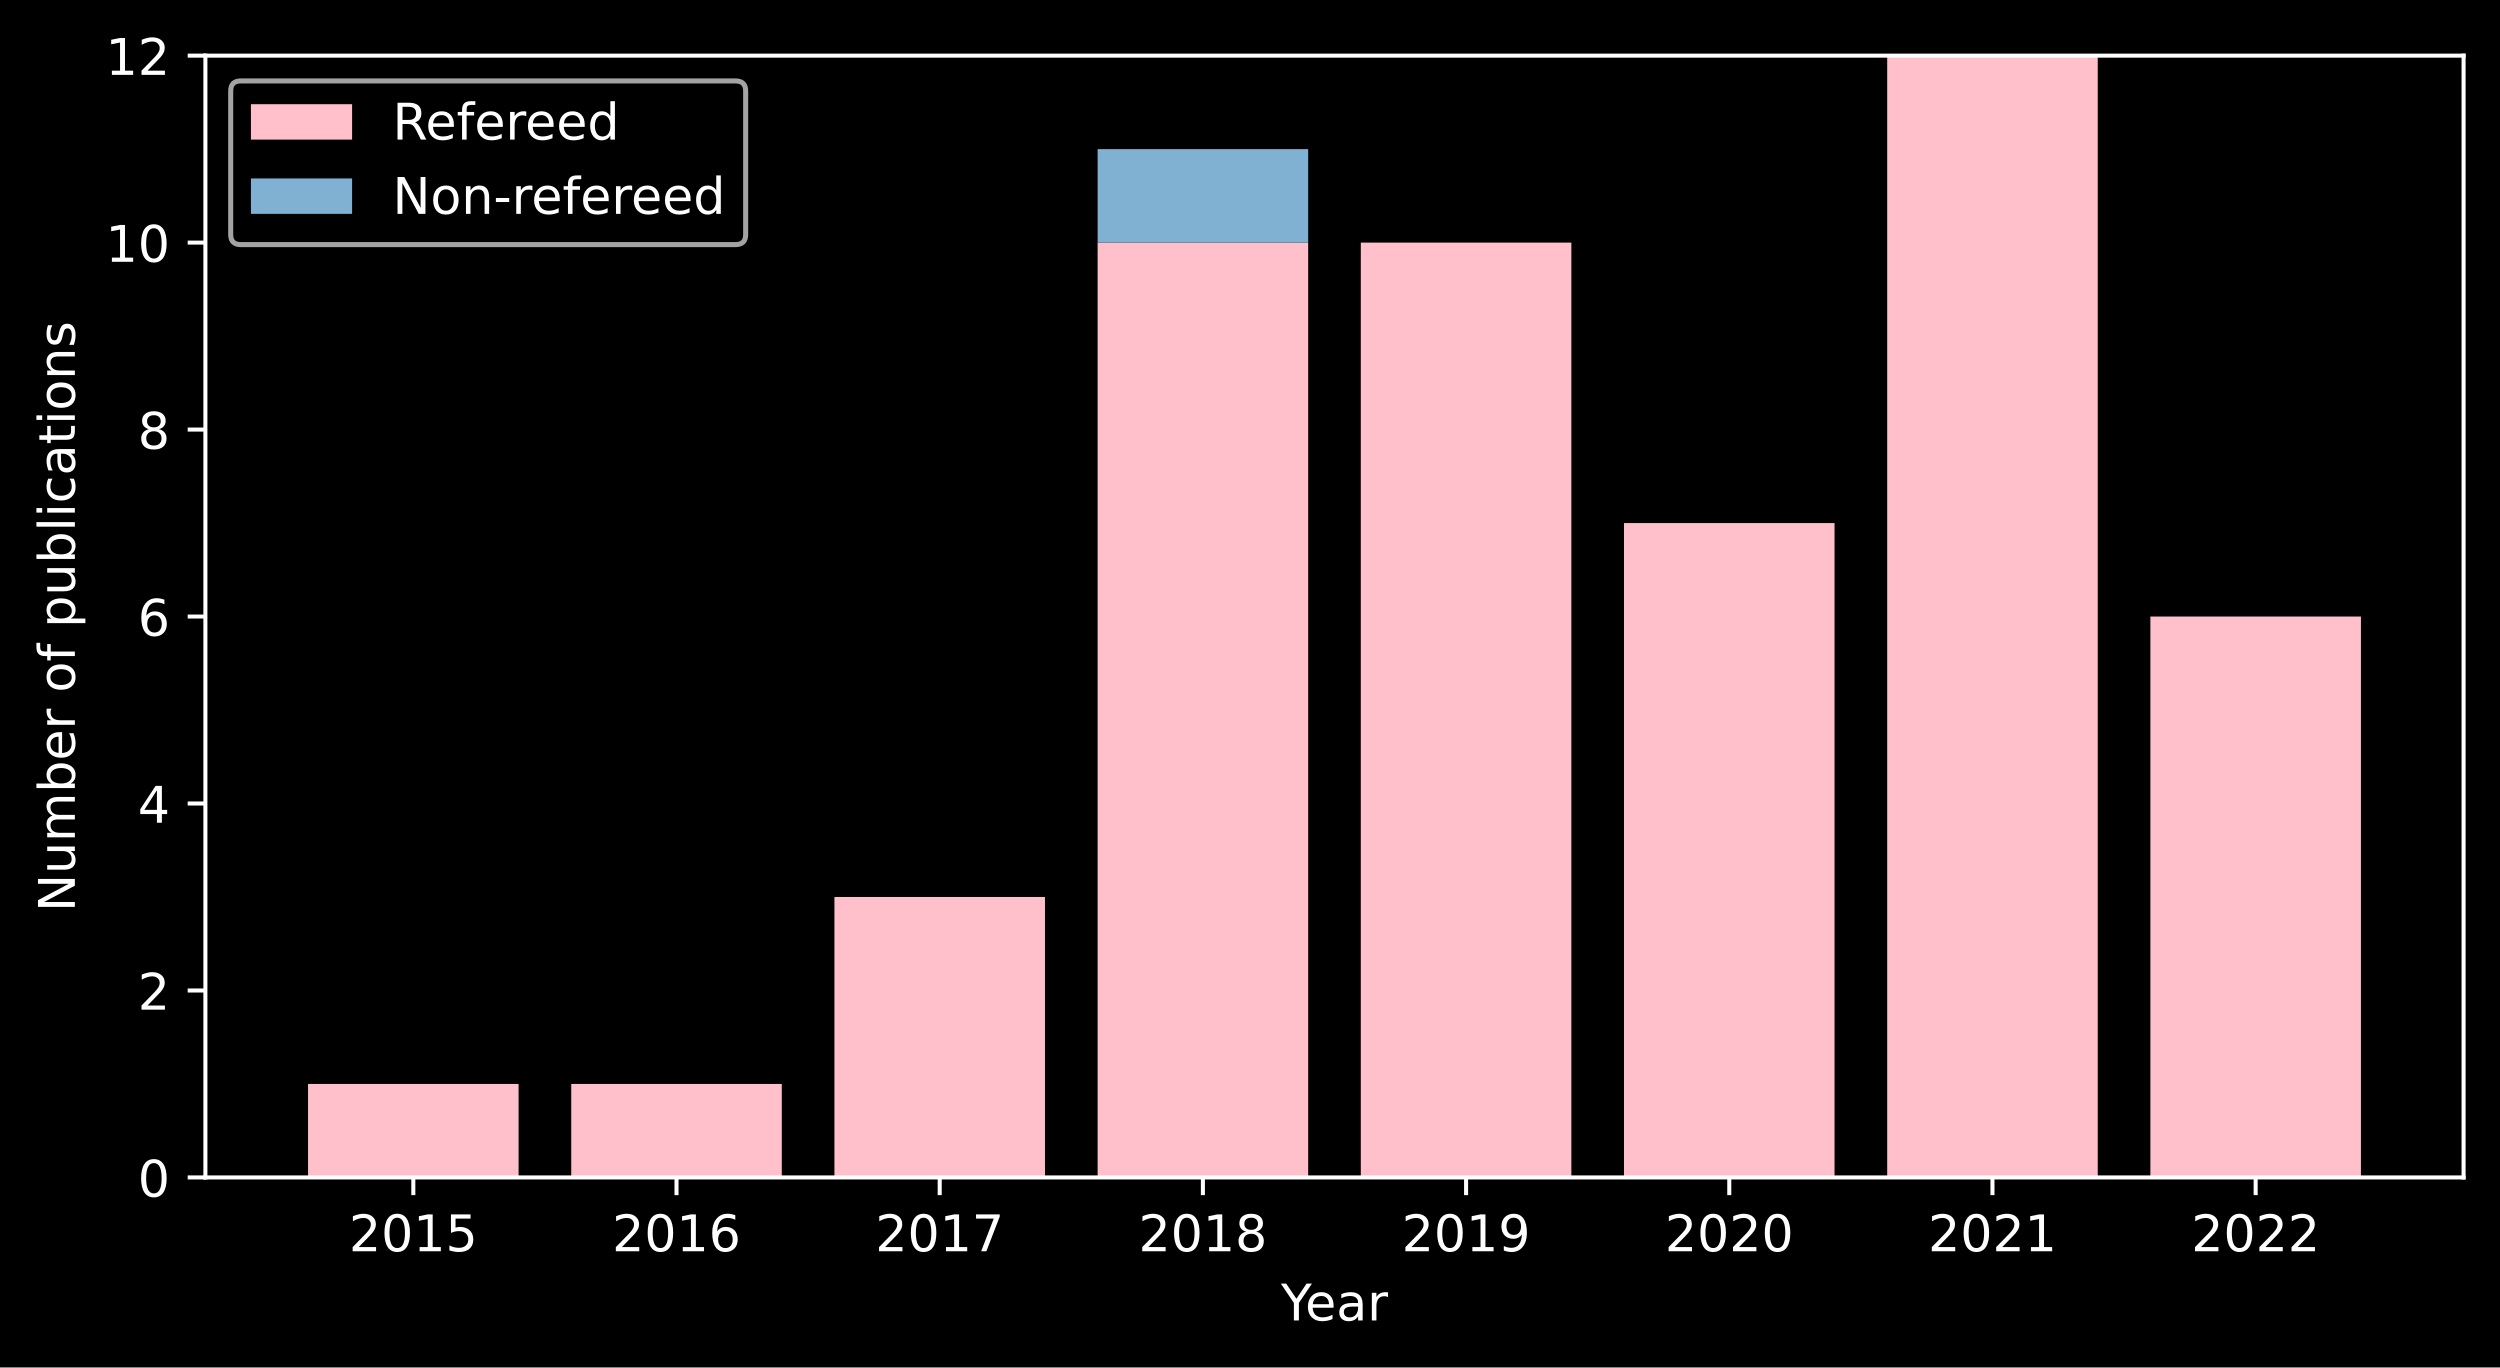
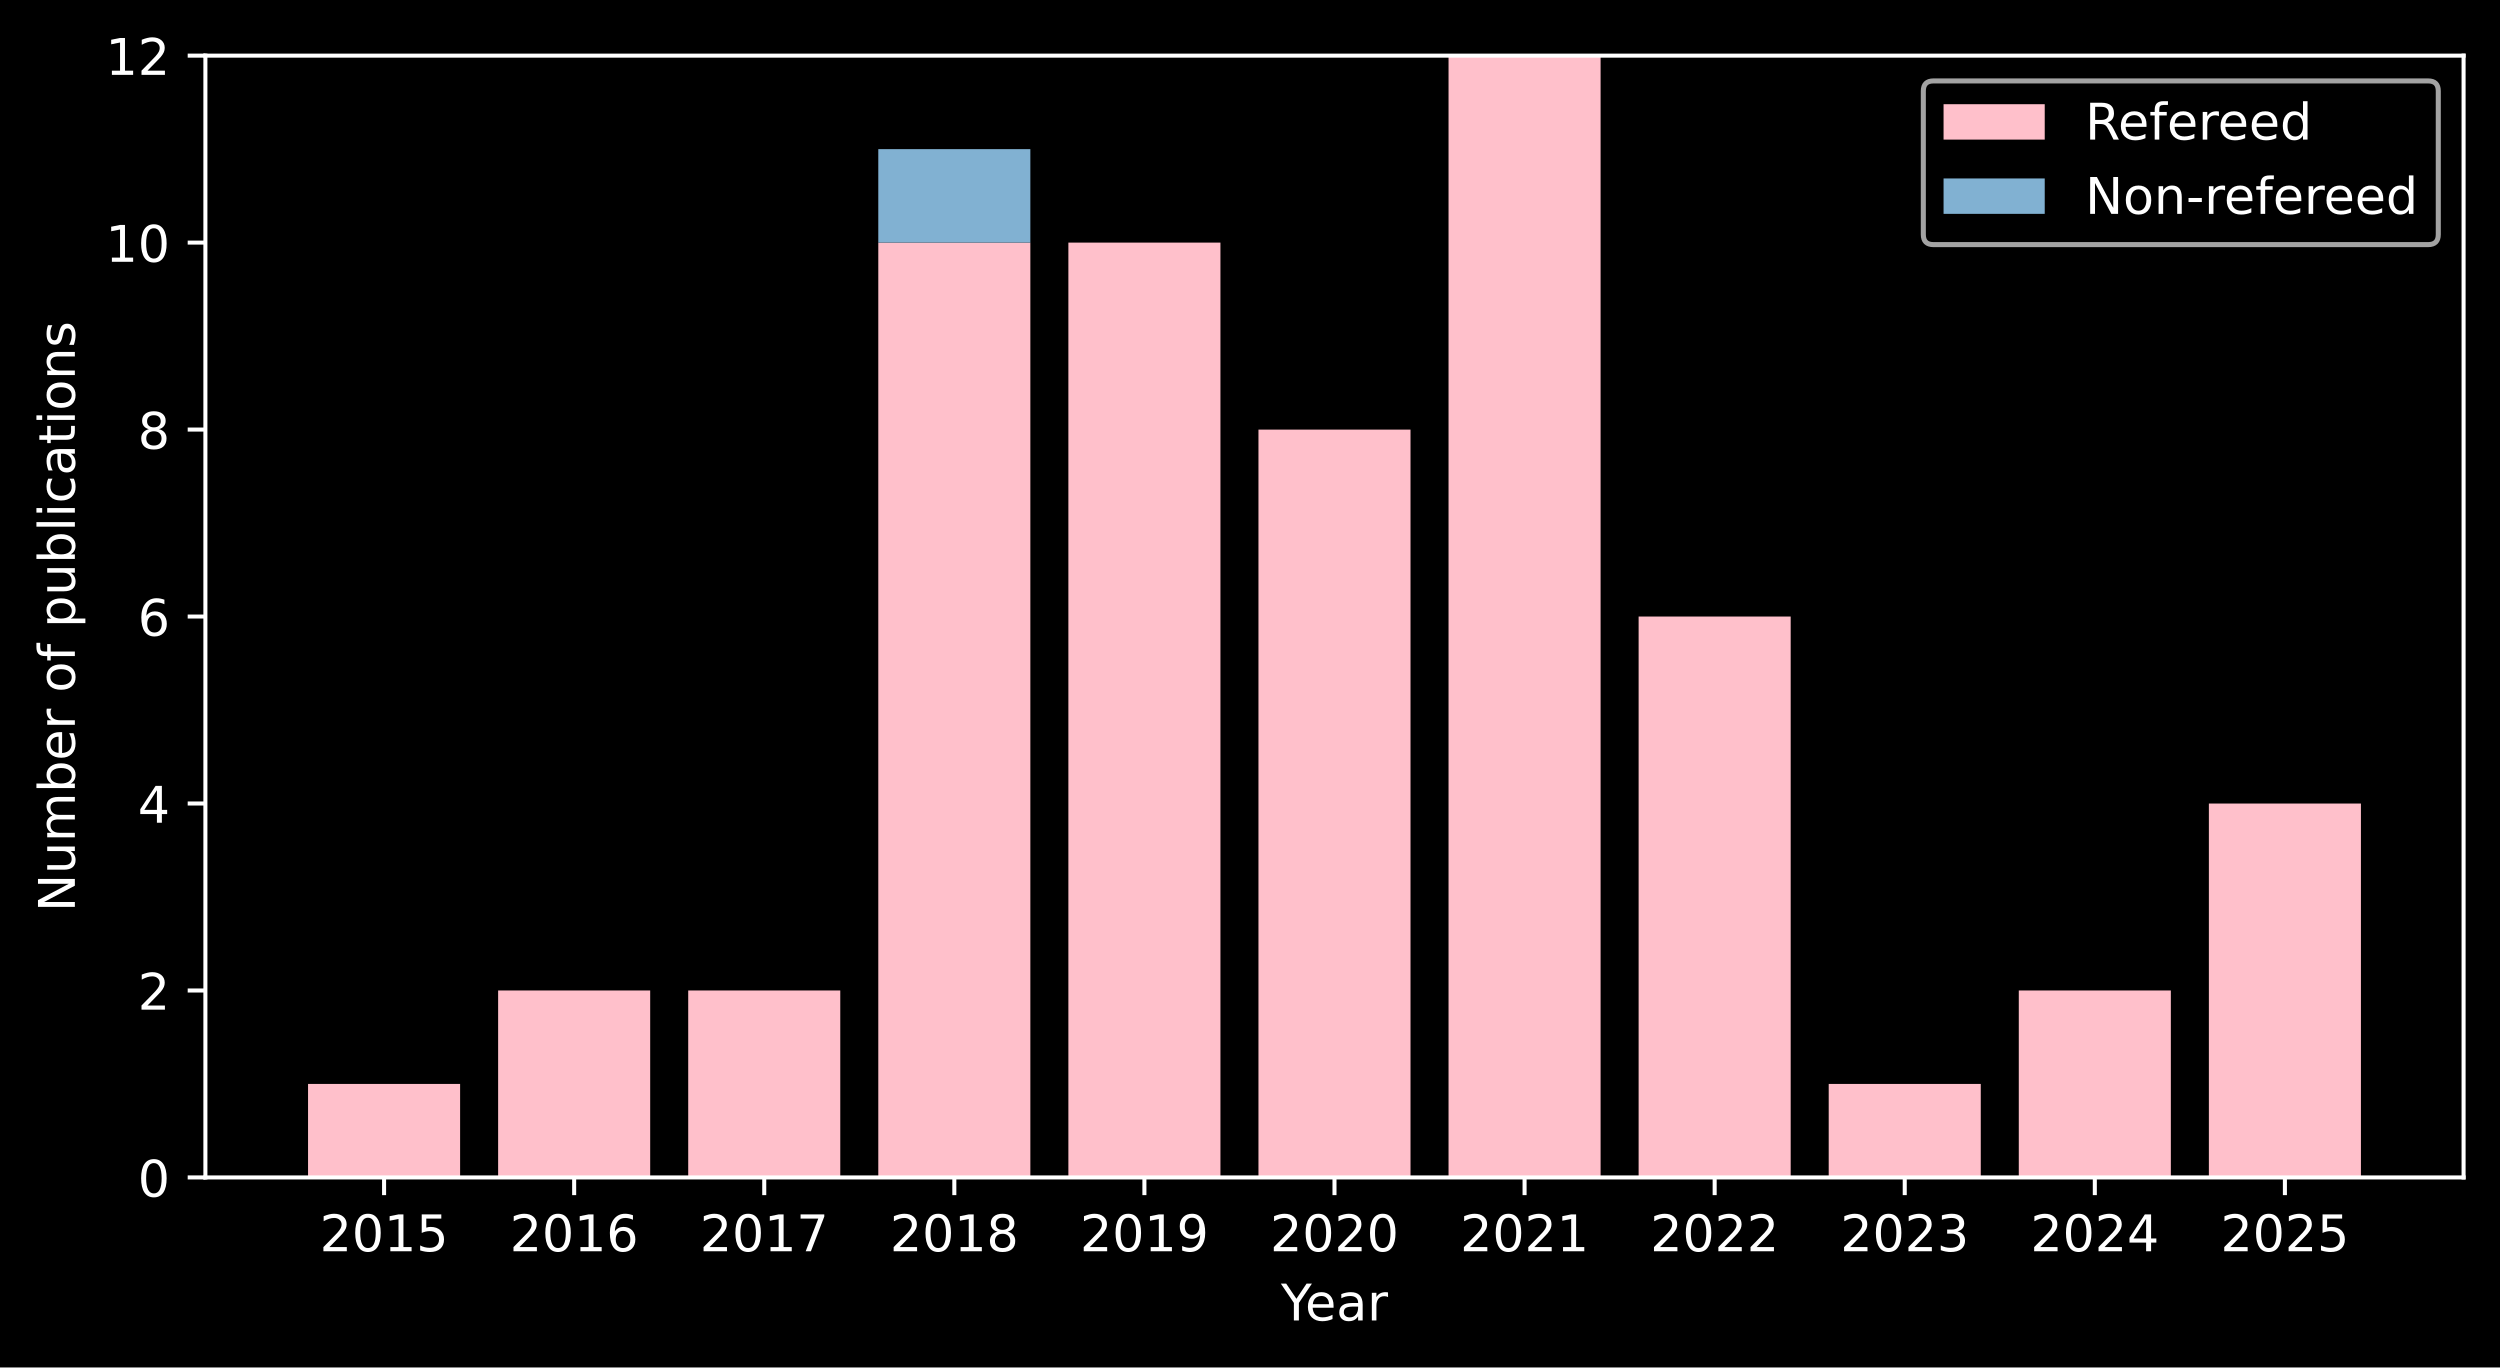
<svg xmlns="http://www.w3.org/2000/svg" xmlns:xlink="http://www.w3.org/1999/xlink" width="494.203pt" height="270.315pt" viewBox="0 0 494.203 270.315" version="1.1">
  <defs>
    <style type="text/css">*{stroke-linejoin: round; stroke-linecap: butt}</style>
  </defs>
  <g id="figure_1">
    <g id="patch_1">
      <path d="M 0 270.315  L 494.203 270.315  L 494.203 0  L 0 0  z " />
    </g>
    <g id="axes_1">
      <g id="patch_2">
        <path d="M 40.603 232.759  L 487.003 232.759  L 487.003 10.999  L 40.603 10.999  z " />
      </g>
      <g id="patch_3">
-         <path d="M 425.09 232.759  L 466.712 232.759  L 466.712 121.879  L 425.09 121.879  z " clip-path="url(#p3296921877)" style="fill: #ffc0cb" />
+         <path d="M 436.652 232.759  L 466.712 232.759  L 466.712 158.839  L 436.652 158.839  z " clip-path="url(#p5933e4ade6)" style="fill: #ffc0cb" />
      </g>
      <g id="patch_4">
-         <path d="M 373.062 232.759  L 414.684 232.759  L 414.684 10.999  L 373.062 10.999  z " clip-path="url(#p3296921877)" style="fill: #ffc0cb" />
+         <path d="M 399.076 232.759  L 429.136 232.759  L 429.136 195.799  L 399.076 195.799  z " clip-path="url(#p5933e4ade6)" style="fill: #ffc0cb" />
      </g>
      <g id="patch_5">
-         <path d="M 321.034 232.759  L 362.656 232.759  L 362.656 103.399  L 321.034 103.399  z " clip-path="url(#p3296921877)" style="fill: #ffc0cb" />
+         <path d="M 361.5 232.759  L 391.561 232.759  L 391.561 214.279  L 361.5 214.279  z " clip-path="url(#p5933e4ade6)" style="fill: #ffc0cb" />
      </g>
      <g id="patch_6">
-         <path d="M 269.006 232.759  L 310.628 232.759  L 310.628 47.959  L 269.006 47.959  z " clip-path="url(#p3296921877)" style="fill: #ffc0cb" />
+         <path d="M 323.924 232.759  L 353.985 232.759  L 353.985 121.879  L 323.924 121.879  z " clip-path="url(#p5933e4ade6)" style="fill: #ffc0cb" />
      </g>
      <g id="patch_7">
-         <path d="M 216.978 232.759  L 258.6 232.759  L 258.6 47.959  L 216.978 47.959  z " clip-path="url(#p3296921877)" style="fill: #ffc0cb" />
+         <path d="M 286.349 232.759  L 316.409 232.759  L 316.409 10.999  L 286.349 10.999  z " clip-path="url(#p5933e4ade6)" style="fill: #ffc0cb" />
      </g>
      <g id="patch_8">
-         <path d="M 164.95 232.759  L 206.572 232.759  L 206.572 177.319  L 164.95 177.319  z " clip-path="url(#p3296921877)" style="fill: #ffc0cb" />
+         <path d="M 248.773 232.759  L 278.833 232.759  L 278.833 84.919  L 248.773 84.919  z " clip-path="url(#p5933e4ade6)" style="fill: #ffc0cb" />
      </g>
      <g id="patch_9">
-         <path d="M 112.922 232.759  L 154.544 232.759  L 154.544 214.279  L 112.922 214.279  z " clip-path="url(#p3296921877)" style="fill: #ffc0cb" />
+         <path d="M 211.197 232.759  L 241.258 232.759  L 241.258 47.959  L 211.197 47.959  z " clip-path="url(#p5933e4ade6)" style="fill: #ffc0cb" />
      </g>
      <g id="patch_10">
-         <path d="M 60.894 232.759  L 102.516 232.759  L 102.516 214.279  L 60.894 214.279  z " clip-path="url(#p3296921877)" style="fill: #ffc0cb" />
+         <path d="M 173.621 232.759  L 203.682 232.759  L 203.682 47.959  L 173.621 47.959  z " clip-path="url(#p5933e4ade6)" style="fill: #ffc0cb" />
      </g>
      <g id="patch_11">
-         <path d="M 425.09 121.879  L 466.712 121.879  L 466.712 121.879  L 425.09 121.879  z " clip-path="url(#p3296921877)" style="fill: #81b1d2" />
+         <path d="M 136.046 232.759  L 166.106 232.759  L 166.106 195.799  L 136.046 195.799  z " clip-path="url(#p5933e4ade6)" style="fill: #ffc0cb" />
      </g>
      <g id="patch_12">
-         <path d="M 373.062 10.999  L 414.684 10.999  L 414.684 10.999  L 373.062 10.999  z " clip-path="url(#p3296921877)" style="fill: #81b1d2" />
+         <path d="M 98.47 232.759  L 128.53 232.759  L 128.53 195.799  L 98.47 195.799  z " clip-path="url(#p5933e4ade6)" style="fill: #ffc0cb" />
      </g>
      <g id="patch_13">
-         <path d="M 321.034 103.399  L 362.656 103.399  L 362.656 103.399  L 321.034 103.399  z " clip-path="url(#p3296921877)" style="fill: #81b1d2" />
+         <path d="M 60.894 232.759  L 90.955 232.759  L 90.955 214.279  L 60.894 214.279  z " clip-path="url(#p5933e4ade6)" style="fill: #ffc0cb" />
      </g>
      <g id="patch_14">
-         <path d="M 269.006 47.959  L 310.628 47.959  L 310.628 47.959  L 269.006 47.959  z " clip-path="url(#p3296921877)" style="fill: #81b1d2" />
+         <path d="M 436.652 158.839  L 466.712 158.839  L 466.712 158.839  L 436.652 158.839  z " clip-path="url(#p5933e4ade6)" style="fill: #81b1d2" />
      </g>
      <g id="patch_15">
-         <path d="M 216.978 47.959  L 258.6 47.959  L 258.6 29.479  L 216.978 29.479  z " clip-path="url(#p3296921877)" style="fill: #81b1d2" />
+         <path d="M 399.076 195.799  L 429.136 195.799  L 429.136 195.799  L 399.076 195.799  z " clip-path="url(#p5933e4ade6)" style="fill: #81b1d2" />
      </g>
      <g id="patch_16">
-         <path d="M 164.95 177.319  L 206.572 177.319  L 206.572 177.319  L 164.95 177.319  z " clip-path="url(#p3296921877)" style="fill: #81b1d2" />
+         <path d="M 361.5 214.279  L 391.561 214.279  L 391.561 214.279  L 361.5 214.279  z " clip-path="url(#p5933e4ade6)" style="fill: #81b1d2" />
      </g>
      <g id="patch_17">
-         <path d="M 112.922 214.279  L 154.544 214.279  L 154.544 214.279  L 112.922 214.279  z " clip-path="url(#p3296921877)" style="fill: #81b1d2" />
+         <path d="M 323.924 121.879  L 353.985 121.879  L 353.985 121.879  L 323.924 121.879  z " clip-path="url(#p5933e4ade6)" style="fill: #81b1d2" />
      </g>
      <g id="patch_18">
-         <path d="M 60.894 214.279  L 102.516 214.279  L 102.516 214.279  L 60.894 214.279  z " clip-path="url(#p3296921877)" style="fill: #81b1d2" />
+         <path d="M 286.349 10.999  L 316.409 10.999  L 316.409 10.999  L 286.349 10.999  z " clip-path="url(#p5933e4ade6)" style="fill: #81b1d2" />
+       </g>
+       <g id="patch_19">
+         <path d="M 248.773 84.919  L 278.833 84.919  L 278.833 84.919  L 248.773 84.919  z " clip-path="url(#p5933e4ade6)" style="fill: #81b1d2" />
+       </g>
+       <g id="patch_20">
+         <path d="M 211.197 47.959  L 241.258 47.959  L 241.258 47.959  L 211.197 47.959  z " clip-path="url(#p5933e4ade6)" style="fill: #81b1d2" />
+       </g>
+       <g id="patch_21">
+         <path d="M 173.621 47.959  L 203.682 47.959  L 203.682 29.479  L 173.621 29.479  z " clip-path="url(#p5933e4ade6)" style="fill: #81b1d2" />
+       </g>
+       <g id="patch_22">
+         <path d="M 136.046 195.799  L 166.106 195.799  L 166.106 195.799  L 136.046 195.799  z " clip-path="url(#p5933e4ade6)" style="fill: #81b1d2" />
+       </g>
+       <g id="patch_23">
+         <path d="M 98.47 195.799  L 128.53 195.799  L 128.53 195.799  L 98.47 195.799  z " clip-path="url(#p5933e4ade6)" style="fill: #81b1d2" />
+       </g>
+       <g id="patch_24">
+         <path d="M 60.894 214.279  L 90.955 214.279  L 90.955 214.279  L 60.894 214.279  z " clip-path="url(#p5933e4ade6)" style="fill: #81b1d2" />
      </g>
      <g id="matplotlib.axis_1">
        <g id="xtick_1">
          <g id="line2d_1">
            <defs>
-               <path id="m677a07aeb8" d="M 0 0  L 0 3.5  " style="stroke: #ffffff; stroke-width: 0.8" />
-             </defs>
-             <g>
-               <use xlink:href="#m677a07aeb8" x="445.901" y="232.759" style="fill: #ffffff; stroke: #ffffff; stroke-width: 0.8" />
+               <path id="mb4816cd780" d="M 0 0  L 0 3.5  " style="stroke: #ffffff; stroke-width: 0.8" />
+             </defs>
+             <g>
+               <use xlink:href="#mb4816cd780" x="451.682" y="232.759" style="fill: #ffffff; stroke: #ffffff; stroke-width: 0.8" />
            </g>
          </g>
          <g id="text_1">
-             <g style="fill: #ffffff" transform="translate(433.176 247.3577) scale(0.1 -0.1)">
+             <g style="fill: #ffffff" transform="translate(438.9569 247.3577) scale(0.1 -0.1)">
              <defs>
                <path id="DejaVuSans-32" d="M 1228 531  L 3431 531  L 3431 0  L 469 0  L 469 531  Q 828 903 1448 1529  Q 2069 2156 2228 2338  Q 2531 2678 2651 2914  Q 2772 3150 2772 3378  Q 2772 3750 2511 3984  Q 2250 4219 1831 4219  Q 1534 4219 1204 4116  Q 875 4013 500 3803  L 500 4441  Q 881 4594 1212 4672  Q 1544 4750 1819 4750  Q 2544 4750 2975 4387  Q 3406 4025 3406 3419  Q 3406 3131 3298 2873  Q 3191 2616 2906 2266  Q 2828 2175 2409 1742  Q 1991 1309 1228 531  z " transform="scale(0.015625)" />
                <path id="DejaVuSans-30" d="M 2034 4250  Q 1547 4250 1301 3770  Q 1056 3291 1056 2328  Q 1056 1369 1301 889  Q 1547 409 2034 409  Q 2525 409 2770 889  Q 3016 1369 3016 2328  Q 3016 3291 2770 3770  Q 2525 4250 2034 4250  z M 2034 4750  Q 2819 4750 3233 4129  Q 3647 3509 3647 2328  Q 3647 1150 3233 529  Q 2819 -91 2034 -91  Q 1250 -91 836 529  Q 422 1150 422 2328  Q 422 3509 836 4129  Q 1250 4750 2034 4750  z " transform="scale(0.015625)" />
-               </defs>
-               <use xlink:href="#DejaVuSans-32" />
-               <use xlink:href="#DejaVuSans-30" x="63.623" />
-               <use xlink:href="#DejaVuSans-32" x="127.246" />
-               <use xlink:href="#DejaVuSans-32" x="190.869" />
+                 <path id="DejaVuSans-35" d="M 691 4666  L 3169 4666  L 3169 4134  L 1269 4134  L 1269 2991  Q 1406 3038 1543 3061  Q 1681 3084 1819 3084  Q 2600 3084 3056 2656  Q 3513 2228 3513 1497  Q 3513 744 3044 326  Q 2575 -91 1722 -91  Q 1428 -91 1123 -41  Q 819 9 494 109  L 494 744  Q 775 591 1075 516  Q 1375 441 1709 441  Q 2250 441 2565 725  Q 2881 1009 2881 1497  Q 2881 1984 2565 2268  Q 2250 2553 1709 2553  Q 1456 2553 1204 2497  Q 953 2441 691 2322  L 691 4666  z " transform="scale(0.015625)" />
+               </defs>
+               <use xlink:href="#DejaVuSans-32" />
+               <use xlink:href="#DejaVuSans-30" x="63.623" />
+               <use xlink:href="#DejaVuSans-32" x="127.246" />
+               <use xlink:href="#DejaVuSans-35" x="190.869" />
            </g>
          </g>
        </g>
        <g id="xtick_2">
          <g id="line2d_2">
            <g>
-               <use xlink:href="#m677a07aeb8" x="393.873" y="232.759" style="fill: #ffffff; stroke: #ffffff; stroke-width: 0.8" />
+               <use xlink:href="#mb4816cd780" x="414.106" y="232.759" style="fill: #ffffff; stroke: #ffffff; stroke-width: 0.8" />
            </g>
          </g>
          <g id="text_2">
-             <g style="fill: #ffffff" transform="translate(381.1481 247.3577) scale(0.1 -0.1)">
-               <defs>
-                 <path id="DejaVuSans-31" d="M 794 531  L 1825 531  L 1825 4091  L 703 3866  L 703 4441  L 1819 4666  L 2450 4666  L 2450 531  L 3481 531  L 3481 0  L 794 0  L 794 531  z " transform="scale(0.015625)" />
-               </defs>
-               <use xlink:href="#DejaVuSans-32" />
-               <use xlink:href="#DejaVuSans-30" x="63.623" />
-               <use xlink:href="#DejaVuSans-32" x="127.246" />
-               <use xlink:href="#DejaVuSans-31" x="190.869" />
+             <g style="fill: #ffffff" transform="translate(401.3812 247.3577) scale(0.1 -0.1)">
+               <defs>
+                 <path id="DejaVuSans-34" d="M 2419 4116  L 825 1625  L 2419 1625  L 2419 4116  z M 2253 4666  L 3047 4666  L 3047 1625  L 3713 1625  L 3713 1100  L 3047 1100  L 3047 0  L 2419 0  L 2419 1100  L 313 1100  L 313 1709  L 2253 4666  z " transform="scale(0.015625)" />
+               </defs>
+               <use xlink:href="#DejaVuSans-32" />
+               <use xlink:href="#DejaVuSans-30" x="63.623" />
+               <use xlink:href="#DejaVuSans-32" x="127.246" />
+               <use xlink:href="#DejaVuSans-34" x="190.869" />
            </g>
          </g>
        </g>
        <g id="xtick_3">
          <g id="line2d_3">
            <g>
-               <use xlink:href="#m677a07aeb8" x="341.845" y="232.759" style="fill: #ffffff; stroke: #ffffff; stroke-width: 0.8" />
+               <use xlink:href="#mb4816cd780" x="376.53" y="232.759" style="fill: #ffffff; stroke: #ffffff; stroke-width: 0.8" />
            </g>
          </g>
          <g id="text_3">
-             <g style="fill: #ffffff" transform="translate(329.1201 247.3577) scale(0.1 -0.1)">
-               <use xlink:href="#DejaVuSans-32" />
-               <use xlink:href="#DejaVuSans-30" x="63.623" />
-               <use xlink:href="#DejaVuSans-32" x="127.246" />
-               <use xlink:href="#DejaVuSans-30" x="190.869" />
+             <g style="fill: #ffffff" transform="translate(363.8054 247.3577) scale(0.1 -0.1)">
+               <defs>
+                 <path id="DejaVuSans-33" d="M 2597 2516  Q 3050 2419 3304 2112  Q 3559 1806 3559 1356  Q 3559 666 3084 287  Q 2609 -91 1734 -91  Q 1441 -91 1130 -33  Q 819 25 488 141  L 488 750  Q 750 597 1062 519  Q 1375 441 1716 441  Q 2309 441 2620 675  Q 2931 909 2931 1356  Q 2931 1769 2642 2001  Q 2353 2234 1838 2234  L 1294 2234  L 1294 2753  L 1863 2753  Q 2328 2753 2575 2939  Q 2822 3125 2822 3475  Q 2822 3834 2567 4026  Q 2313 4219 1838 4219  Q 1578 4219 1281 4162  Q 984 4106 628 3988  L 628 4550  Q 988 4650 1302 4700  Q 1616 4750 1894 4750  Q 2613 4750 3031 4423  Q 3450 4097 3450 3541  Q 3450 3153 3228 2886  Q 3006 2619 2597 2516  z " transform="scale(0.015625)" />
+               </defs>
+               <use xlink:href="#DejaVuSans-32" />
+               <use xlink:href="#DejaVuSans-30" x="63.623" />
+               <use xlink:href="#DejaVuSans-32" x="127.246" />
+               <use xlink:href="#DejaVuSans-33" x="190.869" />
            </g>
          </g>
        </g>
        <g id="xtick_4">
          <g id="line2d_4">
            <g>
-               <use xlink:href="#m677a07aeb8" x="289.817" y="232.759" style="fill: #ffffff; stroke: #ffffff; stroke-width: 0.8" />
+               <use xlink:href="#mb4816cd780" x="338.955" y="232.759" style="fill: #ffffff; stroke: #ffffff; stroke-width: 0.8" />
            </g>
          </g>
          <g id="text_4">
-             <g style="fill: #ffffff" transform="translate(277.0921 247.3577) scale(0.1 -0.1)">
+             <g style="fill: #ffffff" transform="translate(326.2296 247.3577) scale(0.1 -0.1)">
+               <use xlink:href="#DejaVuSans-32" />
+               <use xlink:href="#DejaVuSans-30" x="63.623" />
+               <use xlink:href="#DejaVuSans-32" x="127.246" />
+               <use xlink:href="#DejaVuSans-32" x="190.869" />
+             </g>
+           </g>
+         </g>
+         <g id="xtick_5">
+           <g id="line2d_5">
+             <g>
+               <use xlink:href="#mb4816cd780" x="301.379" y="232.759" style="fill: #ffffff; stroke: #ffffff; stroke-width: 0.8" />
+             </g>
+           </g>
+           <g id="text_5">
+             <g style="fill: #ffffff" transform="translate(288.6539 247.3577) scale(0.1 -0.1)">
+               <defs>
+                 <path id="DejaVuSans-31" d="M 794 531  L 1825 531  L 1825 4091  L 703 3866  L 703 4441  L 1819 4666  L 2450 4666  L 2450 531  L 3481 531  L 3481 0  L 794 0  L 794 531  z " transform="scale(0.015625)" />
+               </defs>
+               <use xlink:href="#DejaVuSans-32" />
+               <use xlink:href="#DejaVuSans-30" x="63.623" />
+               <use xlink:href="#DejaVuSans-32" x="127.246" />
+               <use xlink:href="#DejaVuSans-31" x="190.869" />
+             </g>
+           </g>
+         </g>
+         <g id="xtick_6">
+           <g id="line2d_6">
+             <g>
+               <use xlink:href="#mb4816cd780" x="263.803" y="232.759" style="fill: #ffffff; stroke: #ffffff; stroke-width: 0.8" />
+             </g>
+           </g>
+           <g id="text_6">
+             <g style="fill: #ffffff" transform="translate(251.0781 247.3577) scale(0.1 -0.1)">
+               <use xlink:href="#DejaVuSans-32" />
+               <use xlink:href="#DejaVuSans-30" x="63.623" />
+               <use xlink:href="#DejaVuSans-32" x="127.246" />
+               <use xlink:href="#DejaVuSans-30" x="190.869" />
+             </g>
+           </g>
+         </g>
+         <g id="xtick_7">
+           <g id="line2d_7">
+             <g>
+               <use xlink:href="#mb4816cd780" x="226.227" y="232.759" style="fill: #ffffff; stroke: #ffffff; stroke-width: 0.8" />
+             </g>
+           </g>
+           <g id="text_7">
+             <g style="fill: #ffffff" transform="translate(213.5024 247.3577) scale(0.1 -0.1)">
              <defs>
                <path id="DejaVuSans-39" d="M 703 97  L 703 672  Q 941 559 1184 500  Q 1428 441 1663 441  Q 2288 441 2617 861  Q 2947 1281 2994 2138  Q 2813 1869 2534 1725  Q 2256 1581 1919 1581  Q 1219 1581 811 2004  Q 403 2428 403 3163  Q 403 3881 828 4315  Q 1253 4750 1959 4750  Q 2769 4750 3195 4129  Q 3622 3509 3622 2328  Q 3622 1225 3098 567  Q 2575 -91 1691 -91  Q 1453 -91 1209 -44  Q 966 3 703 97  z M 1959 2075  Q 2384 2075 2632 2365  Q 2881 2656 2881 3163  Q 2881 3666 2632 3958  Q 2384 4250 1959 4250  Q 1534 4250 1286 3958  Q 1038 3666 1038 3163  Q 1038 2656 1286 2365  Q 1534 2075 1959 2075  z " transform="scale(0.015625)" />
              </defs>
              <use xlink:href="#DejaVuSans-32" />
              <use xlink:href="#DejaVuSans-30" x="63.623" />
              <use xlink:href="#DejaVuSans-31" x="127.246" />
              <use xlink:href="#DejaVuSans-39" x="190.869" />
            </g>
          </g>
        </g>
-         <g id="xtick_5">
-           <g id="line2d_5">
-             <g>
-               <use xlink:href="#m677a07aeb8" x="237.789" y="232.759" style="fill: #ffffff; stroke: #ffffff; stroke-width: 0.8" />
-             </g>
-           </g>
-           <g id="text_5">
-             <g style="fill: #ffffff" transform="translate(225.0641 247.3577) scale(0.1 -0.1)">
+         <g id="xtick_8">
+           <g id="line2d_8">
+             <g>
+               <use xlink:href="#mb4816cd780" x="188.652" y="232.759" style="fill: #ffffff; stroke: #ffffff; stroke-width: 0.8" />
+             </g>
+           </g>
+           <g id="text_8">
+             <g style="fill: #ffffff" transform="translate(175.9266 247.3577) scale(0.1 -0.1)">
              <defs>
                <path id="DejaVuSans-38" d="M 2034 2216  Q 1584 2216 1326 1975  Q 1069 1734 1069 1313  Q 1069 891 1326 650  Q 1584 409 2034 409  Q 2484 409 2743 651  Q 3003 894 3003 1313  Q 3003 1734 2745 1975  Q 2488 2216 2034 2216  z M 1403 2484  Q 997 2584 770 2862  Q 544 3141 544 3541  Q 544 4100 942 4425  Q 1341 4750 2034 4750  Q 2731 4750 3128 4425  Q 3525 4100 3525 3541  Q 3525 3141 3298 2862  Q 3072 2584 2669 2484  Q 3125 2378 3379 2068  Q 3634 1759 3634 1313  Q 3634 634 3220 271  Q 2806 -91 2034 -91  Q 1263 -91 848 271  Q 434 634 434 1313  Q 434 1759 690 2068  Q 947 2378 1403 2484  z M 1172 3481  Q 1172 3119 1398 2916  Q 1625 2713 2034 2713  Q 2441 2713 2670 2916  Q 2900 3119 2900 3481  Q 2900 3844 2670 4047  Q 2441 4250 2034 4250  Q 1625 4250 1398 4047  Q 1172 3844 1172 3481  z " transform="scale(0.015625)" />
              </defs>
              <use xlink:href="#DejaVuSans-32" />
              <use xlink:href="#DejaVuSans-30" x="63.623" />
              <use xlink:href="#DejaVuSans-31" x="127.246" />
              <use xlink:href="#DejaVuSans-38" x="190.869" />
            </g>
          </g>
        </g>
-         <g id="xtick_6">
-           <g id="line2d_6">
-             <g>
-               <use xlink:href="#m677a07aeb8" x="185.761" y="232.759" style="fill: #ffffff; stroke: #ffffff; stroke-width: 0.8" />
-             </g>
-           </g>
-           <g id="text_6">
-             <g style="fill: #ffffff" transform="translate(173.0362 247.3577) scale(0.1 -0.1)">
+         <g id="xtick_9">
+           <g id="line2d_9">
+             <g>
+               <use xlink:href="#mb4816cd780" x="151.076" y="232.759" style="fill: #ffffff; stroke: #ffffff; stroke-width: 0.8" />
+             </g>
+           </g>
+           <g id="text_9">
+             <g style="fill: #ffffff" transform="translate(138.3509 247.3577) scale(0.1 -0.1)">
              <defs>
                <path id="DejaVuSans-37" d="M 525 4666  L 3525 4666  L 3525 4397  L 1831 0  L 1172 0  L 2766 4134  L 525 4134  L 525 4666  z " transform="scale(0.015625)" />
              </defs>
              <use xlink:href="#DejaVuSans-32" />
              <use xlink:href="#DejaVuSans-30" x="63.623" />
              <use xlink:href="#DejaVuSans-31" x="127.246" />
              <use xlink:href="#DejaVuSans-37" x="190.869" />
            </g>
          </g>
        </g>
-         <g id="xtick_7">
-           <g id="line2d_7">
-             <g>
-               <use xlink:href="#m677a07aeb8" x="133.733" y="232.759" style="fill: #ffffff; stroke: #ffffff; stroke-width: 0.8" />
-             </g>
-           </g>
-           <g id="text_7">
-             <g style="fill: #ffffff" transform="translate(121.0082 247.3577) scale(0.1 -0.1)">
+         <g id="xtick_10">
+           <g id="line2d_10">
+             <g>
+               <use xlink:href="#mb4816cd780" x="113.5" y="232.759" style="fill: #ffffff; stroke: #ffffff; stroke-width: 0.8" />
+             </g>
+           </g>
+           <g id="text_10">
+             <g style="fill: #ffffff" transform="translate(100.7751 247.3577) scale(0.1 -0.1)">
              <defs>
                <path id="DejaVuSans-36" d="M 2113 2584  Q 1688 2584 1439 2293  Q 1191 2003 1191 1497  Q 1191 994 1439 701  Q 1688 409 2113 409  Q 2538 409 2786 701  Q 3034 994 3034 1497  Q 3034 2003 2786 2293  Q 2538 2584 2113 2584  z M 3366 4563  L 3366 3988  Q 3128 4100 2886 4159  Q 2644 4219 2406 4219  Q 1781 4219 1451 3797  Q 1122 3375 1075 2522  Q 1259 2794 1537 2939  Q 1816 3084 2150 3084  Q 2853 3084 3261 2657  Q 3669 2231 3669 1497  Q 3669 778 3244 343  Q 2819 -91 2113 -91  Q 1303 -91 875 529  Q 447 1150 447 2328  Q 447 3434 972 4092  Q 1497 4750 2381 4750  Q 2619 4750 2861 4703  Q 3103 4656 3366 4563  z " transform="scale(0.015625)" />
              </defs>
              <use xlink:href="#DejaVuSans-32" />
              <use xlink:href="#DejaVuSans-30" x="63.623" />
              <use xlink:href="#DejaVuSans-31" x="127.246" />
              <use xlink:href="#DejaVuSans-36" x="190.869" />
            </g>
          </g>
        </g>
-         <g id="xtick_8">
-           <g id="line2d_8">
-             <g>
-               <use xlink:href="#m677a07aeb8" x="81.705" y="232.759" style="fill: #ffffff; stroke: #ffffff; stroke-width: 0.8" />
-             </g>
-           </g>
-           <g id="text_8">
-             <g style="fill: #ffffff" transform="translate(68.98022 247.3577) scale(0.1 -0.1)">
-               <defs>
-                 <path id="DejaVuSans-35" d="M 691 4666  L 3169 4666  L 3169 4134  L 1269 4134  L 1269 2991  Q 1406 3038 1543 3061  Q 1681 3084 1819 3084  Q 2600 3084 3056 2656  Q 3513 2228 3513 1497  Q 3513 744 3044 326  Q 2575 -91 1722 -91  Q 1428 -91 1123 -41  Q 819 9 494 109  L 494 744  Q 775 591 1075 516  Q 1375 441 1709 441  Q 2250 441 2565 725  Q 2881 1009 2881 1497  Q 2881 1984 2565 2268  Q 2250 2553 1709 2553  Q 1456 2553 1204 2497  Q 953 2441 691 2322  L 691 4666  z " transform="scale(0.015625)" />
-               </defs>
+         <g id="xtick_11">
+           <g id="line2d_11">
+             <g>
+               <use xlink:href="#mb4816cd780" x="75.924" y="232.759" style="fill: #ffffff; stroke: #ffffff; stroke-width: 0.8" />
+             </g>
+           </g>
+           <g id="text_11">
+             <g style="fill: #ffffff" transform="translate(63.19934 247.3577) scale(0.1 -0.1)">
              <use xlink:href="#DejaVuSans-32" />
              <use xlink:href="#DejaVuSans-30" x="63.623" />
              <use xlink:href="#DejaVuSans-31" x="127.246" />
              <use xlink:href="#DejaVuSans-35" x="190.869" />
            </g>
          </g>
        </g>
-         <g id="text_9">
+         <g id="text_12">
          <g style="fill: #ffffff" transform="translate(253.2156 261.0358) scale(0.1 -0.1)">
            <defs>
              <path id="DejaVuSans-59" d="M -13 4666  L 666 4666  L 1959 2747  L 3244 4666  L 3922 4666  L 2272 2222  L 2272 0  L 1638 0  L 1638 2222  L -13 4666  z " transform="scale(0.015625)" />
              <path id="DejaVuSans-65" d="M 3597 1894  L 3597 1613  L 953 1613  Q 991 1019 1311 708  Q 1631 397 2203 397  Q 2534 397 2845 478  Q 3156 559 3463 722  L 3463 178  Q 3153 47 2828 -22  Q 2503 -91 2169 -91  Q 1331 -91 842 396  Q 353 884 353 1716  Q 353 2575 817 3079  Q 1281 3584 2069 3584  Q 2775 3584 3186 3129  Q 3597 2675 3597 1894  z M 3022 2063  Q 3016 2534 2758 2815  Q 2500 3097 2075 3097  Q 1594 3097 1305 2825  Q 1016 2553 972 2059  L 3022 2063  z " transform="scale(0.015625)" />
              <path id="DejaVuSans-61" d="M 2194 1759  Q 1497 1759 1228 1600  Q 959 1441 959 1056  Q 959 750 1161 570  Q 1363 391 1709 391  Q 2188 391 2477 730  Q 2766 1069 2766 1631  L 2766 1759  L 2194 1759  z M 3341 1997  L 3341 0  L 2766 0  L 2766 531  Q 2569 213 2275 61  Q 1981 -91 1556 -91  Q 1019 -91 701 211  Q 384 513 384 1019  Q 384 1609 779 1909  Q 1175 2209 1959 2209  L 2766 2209  L 2766 2266  Q 2766 2663 2505 2880  Q 2244 3097 1772 3097  Q 1472 3097 1187 3025  Q 903 2953 641 2809  L 641 3341  Q 956 3463 1253 3523  Q 1550 3584 1831 3584  Q 2591 3584 2966 3190  Q 3341 2797 3341 1997  z " transform="scale(0.015625)" />
              <path id="DejaVuSans-72" d="M 2631 2963  Q 2534 3019 2420 3045  Q 2306 3072 2169 3072  Q 1681 3072 1420 2755  Q 1159 2438 1159 1844  L 1159 0  L 581 0  L 581 3500  L 1159 3500  L 1159 2956  Q 1341 3275 1631 3429  Q 1922 3584 2338 3584  Q 2397 3584 2469 3576  Q 2541 3569 2628 3553  L 2631 2963  z " transform="scale(0.015625)" />
            </defs>
            <use xlink:href="#DejaVuSans-59" />
            <use xlink:href="#DejaVuSans-65" x="47.834" />
            <use xlink:href="#DejaVuSans-61" x="109.357" />
            <use xlink:href="#DejaVuSans-72" x="170.637" />
          </g>
        </g>
      </g>
      <g id="matplotlib.axis_2">
        <g id="ytick_1">
-           <g id="line2d_9">
-             <defs>
-               <path id="mbaff2e710e" d="M 0 0  L -3.5 0  " style="stroke: #ffffff; stroke-width: 0.8" />
-             </defs>
-             <g>
-               <use xlink:href="#mbaff2e710e" x="40.603" y="232.759" style="fill: #ffffff; stroke: #ffffff; stroke-width: 0.8" />
-             </g>
-           </g>
-           <g id="text_10">
+           <g id="line2d_12">
+             <defs>
+               <path id="mb8defb07cb" d="M 0 0  L -3.5 0  " style="stroke: #ffffff; stroke-width: 0.8" />
+             </defs>
+             <g>
+               <use xlink:href="#mb8defb07cb" x="40.603" y="232.759" style="fill: #ffffff; stroke: #ffffff; stroke-width: 0.8" />
+             </g>
+           </g>
+           <g id="text_13">
            <g style="fill: #ffffff" transform="translate(27.24063 236.5584) scale(0.1 -0.1)">
              <use xlink:href="#DejaVuSans-30" />
            </g>
          </g>
        </g>
        <g id="ytick_2">
-           <g id="line2d_10">
-             <g>
-               <use xlink:href="#mbaff2e710e" x="40.603" y="195.799" style="fill: #ffffff; stroke: #ffffff; stroke-width: 0.8" />
-             </g>
-           </g>
-           <g id="text_11">
+           <g id="line2d_13">
+             <g>
+               <use xlink:href="#mb8defb07cb" x="40.603" y="195.799" style="fill: #ffffff; stroke: #ffffff; stroke-width: 0.8" />
+             </g>
+           </g>
+           <g id="text_14">
            <g style="fill: #ffffff" transform="translate(27.24063 199.5984) scale(0.1 -0.1)">
              <use xlink:href="#DejaVuSans-32" />
            </g>
          </g>
        </g>
        <g id="ytick_3">
-           <g id="line2d_11">
-             <g>
-               <use xlink:href="#mbaff2e710e" x="40.603" y="158.839" style="fill: #ffffff; stroke: #ffffff; stroke-width: 0.8" />
-             </g>
-           </g>
-           <g id="text_12">
+           <g id="line2d_14">
+             <g>
+               <use xlink:href="#mb8defb07cb" x="40.603" y="158.839" style="fill: #ffffff; stroke: #ffffff; stroke-width: 0.8" />
+             </g>
+           </g>
+           <g id="text_15">
            <g style="fill: #ffffff" transform="translate(27.24063 162.6384) scale(0.1 -0.1)">
-               <defs>
-                 <path id="DejaVuSans-34" d="M 2419 4116  L 825 1625  L 2419 1625  L 2419 4116  z M 2253 4666  L 3047 4666  L 3047 1625  L 3713 1625  L 3713 1100  L 3047 1100  L 3047 0  L 2419 0  L 2419 1100  L 313 1100  L 313 1709  L 2253 4666  z " transform="scale(0.015625)" />
-               </defs>
              <use xlink:href="#DejaVuSans-34" />
            </g>
          </g>
        </g>
        <g id="ytick_4">
-           <g id="line2d_12">
-             <g>
-               <use xlink:href="#mbaff2e710e" x="40.603" y="121.879" style="fill: #ffffff; stroke: #ffffff; stroke-width: 0.8" />
-             </g>
-           </g>
-           <g id="text_13">
+           <g id="line2d_15">
+             <g>
+               <use xlink:href="#mb8defb07cb" x="40.603" y="121.879" style="fill: #ffffff; stroke: #ffffff; stroke-width: 0.8" />
+             </g>
+           </g>
+           <g id="text_16">
            <g style="fill: #ffffff" transform="translate(27.24063 125.6784) scale(0.1 -0.1)">
              <use xlink:href="#DejaVuSans-36" />
            </g>
          </g>
        </g>
        <g id="ytick_5">
-           <g id="line2d_13">
-             <g>
-               <use xlink:href="#mbaff2e710e" x="40.603" y="84.919" style="fill: #ffffff; stroke: #ffffff; stroke-width: 0.8" />
-             </g>
-           </g>
-           <g id="text_14">
+           <g id="line2d_16">
+             <g>
+               <use xlink:href="#mb8defb07cb" x="40.603" y="84.919" style="fill: #ffffff; stroke: #ffffff; stroke-width: 0.8" />
+             </g>
+           </g>
+           <g id="text_17">
            <g style="fill: #ffffff" transform="translate(27.24063 88.71844) scale(0.1 -0.1)">
              <use xlink:href="#DejaVuSans-38" />
            </g>
          </g>
        </g>
        <g id="ytick_6">
-           <g id="line2d_14">
-             <g>
-               <use xlink:href="#mbaff2e710e" x="40.603" y="47.959" style="fill: #ffffff; stroke: #ffffff; stroke-width: 0.8" />
-             </g>
-           </g>
-           <g id="text_15">
+           <g id="line2d_17">
+             <g>
+               <use xlink:href="#mb8defb07cb" x="40.603" y="47.959" style="fill: #ffffff; stroke: #ffffff; stroke-width: 0.8" />
+             </g>
+           </g>
+           <g id="text_18">
            <g style="fill: #ffffff" transform="translate(20.87813 51.75844) scale(0.1 -0.1)">
              <use xlink:href="#DejaVuSans-31" />
              <use xlink:href="#DejaVuSans-30" x="63.623" />
            </g>
          </g>
        </g>
        <g id="ytick_7">
-           <g id="line2d_15">
-             <g>
-               <use xlink:href="#mbaff2e710e" x="40.603" y="10.999" style="fill: #ffffff; stroke: #ffffff; stroke-width: 0.8" />
-             </g>
-           </g>
-           <g id="text_16">
+           <g id="line2d_18">
+             <g>
+               <use xlink:href="#mb8defb07cb" x="40.603" y="10.999" style="fill: #ffffff; stroke: #ffffff; stroke-width: 0.8" />
+             </g>
+           </g>
+           <g id="text_19">
            <g style="fill: #ffffff" transform="translate(20.87813 14.79844) scale(0.1 -0.1)">
              <use xlink:href="#DejaVuSans-31" />
              <use xlink:href="#DejaVuSans-32" x="63.623" />
            </g>
          </g>
        </g>
-         <g id="text_17">
+         <g id="text_20">
          <g style="fill: #ffffff" transform="translate(14.79844 180.2534) rotate(-90) scale(0.1 -0.1)">
            <defs>
              <path id="DejaVuSans-4e" d="M 628 4666  L 1478 4666  L 3547 763  L 3547 4666  L 4159 4666  L 4159 0  L 3309 0  L 1241 3903  L 1241 0  L 628 0  L 628 4666  z " transform="scale(0.015625)" />
              <path id="DejaVuSans-75" d="M 544 1381  L 544 3500  L 1119 3500  L 1119 1403  Q 1119 906 1312 657  Q 1506 409 1894 409  Q 2359 409 2629 706  Q 2900 1003 2900 1516  L 2900 3500  L 3475 3500  L 3475 0  L 2900 0  L 2900 538  Q 2691 219 2414 64  Q 2138 -91 1772 -91  Q 1169 -91 856 284  Q 544 659 544 1381  z M 1991 3584  L 1991 3584  z " transform="scale(0.015625)" />
              <path id="DejaVuSans-6d" d="M 3328 2828  Q 3544 3216 3844 3400  Q 4144 3584 4550 3584  Q 5097 3584 5394 3201  Q 5691 2819 5691 2113  L 5691 0  L 5113 0  L 5113 2094  Q 5113 2597 4934 2840  Q 4756 3084 4391 3084  Q 3944 3084 3684 2787  Q 3425 2491 3425 1978  L 3425 0  L 2847 0  L 2847 2094  Q 2847 2600 2669 2842  Q 2491 3084 2119 3084  Q 1678 3084 1418 2786  Q 1159 2488 1159 1978  L 1159 0  L 581 0  L 581 3500  L 1159 3500  L 1159 2956  Q 1356 3278 1631 3431  Q 1906 3584 2284 3584  Q 2666 3584 2933 3390  Q 3200 3197 3328 2828  z " transform="scale(0.015625)" />
              <path id="DejaVuSans-62" d="M 3116 1747  Q 3116 2381 2855 2742  Q 2594 3103 2138 3103  Q 1681 3103 1420 2742  Q 1159 2381 1159 1747  Q 1159 1113 1420 752  Q 1681 391 2138 391  Q 2594 391 2855 752  Q 3116 1113 3116 1747  z M 1159 2969  Q 1341 3281 1617 3432  Q 1894 3584 2278 3584  Q 2916 3584 3314 3078  Q 3713 2572 3713 1747  Q 3713 922 3314 415  Q 2916 -91 2278 -91  Q 1894 -91 1617 61  Q 1341 213 1159 525  L 1159 0  L 581 0  L 581 4863  L 1159 4863  L 1159 2969  z " transform="scale(0.015625)" />
              <path id="DejaVuSans-20" transform="scale(0.015625)" />
              <path id="DejaVuSans-6f" d="M 1959 3097  Q 1497 3097 1228 2736  Q 959 2375 959 1747  Q 959 1119 1226 758  Q 1494 397 1959 397  Q 2419 397 2687 759  Q 2956 1122 2956 1747  Q 2956 2369 2687 2733  Q 2419 3097 1959 3097  z M 1959 3584  Q 2709 3584 3137 3096  Q 3566 2609 3566 1747  Q 3566 888 3137 398  Q 2709 -91 1959 -91  Q 1206 -91 779 398  Q 353 888 353 1747  Q 353 2609 779 3096  Q 1206 3584 1959 3584  z " transform="scale(0.015625)" />
              <path id="DejaVuSans-66" d="M 2375 4863  L 2375 4384  L 1825 4384  Q 1516 4384 1395 4259  Q 1275 4134 1275 3809  L 1275 3500  L 2222 3500  L 2222 3053  L 1275 3053  L 1275 0  L 697 0  L 697 3053  L 147 3053  L 147 3500  L 697 3500  L 697 3744  Q 697 4328 969 4595  Q 1241 4863 1831 4863  L 2375 4863  z " transform="scale(0.015625)" />
              <path id="DejaVuSans-70" d="M 1159 525  L 1159 -1331  L 581 -1331  L 581 3500  L 1159 3500  L 1159 2969  Q 1341 3281 1617 3432  Q 1894 3584 2278 3584  Q 2916 3584 3314 3078  Q 3713 2572 3713 1747  Q 3713 922 3314 415  Q 2916 -91 2278 -91  Q 1894 -91 1617 61  Q 1341 213 1159 525  z M 3116 1747  Q 3116 2381 2855 2742  Q 2594 3103 2138 3103  Q 1681 3103 1420 2742  Q 1159 2381 1159 1747  Q 1159 1113 1420 752  Q 1681 391 2138 391  Q 2594 391 2855 752  Q 3116 1113 3116 1747  z " transform="scale(0.015625)" />
              <path id="DejaVuSans-6c" d="M 603 4863  L 1178 4863  L 1178 0  L 603 0  L 603 4863  z " transform="scale(0.015625)" />
              <path id="DejaVuSans-69" d="M 603 3500  L 1178 3500  L 1178 0  L 603 0  L 603 3500  z M 603 4863  L 1178 4863  L 1178 4134  L 603 4134  L 603 4863  z " transform="scale(0.015625)" />
              <path id="DejaVuSans-63" d="M 3122 3366  L 3122 2828  Q 2878 2963 2633 3030  Q 2388 3097 2138 3097  Q 1578 3097 1268 2742  Q 959 2388 959 1747  Q 959 1106 1268 751  Q 1578 397 2138 397  Q 2388 397 2633 464  Q 2878 531 3122 666  L 3122 134  Q 2881 22 2623 -34  Q 2366 -91 2075 -91  Q 1284 -91 818 406  Q 353 903 353 1747  Q 353 2603 823 3093  Q 1294 3584 2113 3584  Q 2378 3584 2631 3529  Q 2884 3475 3122 3366  z " transform="scale(0.015625)" />
              <path id="DejaVuSans-74" d="M 1172 4494  L 1172 3500  L 2356 3500  L 2356 3053  L 1172 3053  L 1172 1153  Q 1172 725 1289 603  Q 1406 481 1766 481  L 2356 481  L 2356 0  L 1766 0  Q 1100 0 847 248  Q 594 497 594 1153  L 594 3053  L 172 3053  L 172 3500  L 594 3500  L 594 4494  L 1172 4494  z " transform="scale(0.015625)" />
              <path id="DejaVuSans-6e" d="M 3513 2113  L 3513 0  L 2938 0  L 2938 2094  Q 2938 2591 2744 2837  Q 2550 3084 2163 3084  Q 1697 3084 1428 2787  Q 1159 2491 1159 1978  L 1159 0  L 581 0  L 581 3500  L 1159 3500  L 1159 2956  Q 1366 3272 1645 3428  Q 1925 3584 2291 3584  Q 2894 3584 3203 3211  Q 3513 2838 3513 2113  z " transform="scale(0.015625)" />
              <path id="DejaVuSans-73" d="M 2834 3397  L 2834 2853  Q 2591 2978 2328 3040  Q 2066 3103 1784 3103  Q 1356 3103 1142 2972  Q 928 2841 928 2578  Q 928 2378 1081 2264  Q 1234 2150 1697 2047  L 1894 2003  Q 2506 1872 2764 1633  Q 3022 1394 3022 966  Q 3022 478 2636 193  Q 2250 -91 1575 -91  Q 1294 -91 989 -36  Q 684 19 347 128  L 347 722  Q 666 556 975 473  Q 1284 391 1588 391  Q 1994 391 2212 530  Q 2431 669 2431 922  Q 2431 1156 2273 1281  Q 2116 1406 1581 1522  L 1381 1569  Q 847 1681 609 1914  Q 372 2147 372 2553  Q 372 3047 722 3315  Q 1072 3584 1716 3584  Q 2034 3584 2315 3537  Q 2597 3491 2834 3397  z " transform="scale(0.015625)" />
            </defs>
            <use xlink:href="#DejaVuSans-4e" />
            <use xlink:href="#DejaVuSans-75" x="74.805" />
            <use xlink:href="#DejaVuSans-6d" x="138.184" />
            <use xlink:href="#DejaVuSans-62" x="235.596" />
            <use xlink:href="#DejaVuSans-65" x="299.072" />
            <use xlink:href="#DejaVuSans-72" x="360.596" />
            <use xlink:href="#DejaVuSans-20" x="401.709" />
            <use xlink:href="#DejaVuSans-6f" x="433.496" />
            <use xlink:href="#DejaVuSans-66" x="494.678" />
            <use xlink:href="#DejaVuSans-20" x="529.883" />
            <use xlink:href="#DejaVuSans-70" x="561.67" />
            <use xlink:href="#DejaVuSans-75" x="625.146" />
            <use xlink:href="#DejaVuSans-62" x="688.525" />
            <use xlink:href="#DejaVuSans-6c" x="752.002" />
            <use xlink:href="#DejaVuSans-69" x="779.785" />
            <use xlink:href="#DejaVuSans-63" x="807.568" />
            <use xlink:href="#DejaVuSans-61" x="862.549" />
            <use xlink:href="#DejaVuSans-74" x="923.828" />
            <use xlink:href="#DejaVuSans-69" x="963.037" />
            <use xlink:href="#DejaVuSans-6f" x="990.82" />
            <use xlink:href="#DejaVuSans-6e" x="1052.002" />
            <use xlink:href="#DejaVuSans-73" x="1115.381" />
          </g>
        </g>
      </g>
-       <g id="patch_19">
+       <g id="patch_25">
        <path d="M 40.603 232.759  L 40.603 10.999  " style="fill: none; stroke: #ffffff; stroke-width: 0.8; stroke-linejoin: miter; stroke-linecap: square" />
      </g>
-       <g id="patch_20">
+       <g id="patch_26">
        <path d="M 487.003 232.759  L 487.003 10.999  " style="fill: none; stroke: #ffffff; stroke-width: 0.8; stroke-linejoin: miter; stroke-linecap: square" />
      </g>
-       <g id="patch_21">
+       <g id="patch_27">
        <path d="M 40.603 232.759  L 487.003 232.759  " style="fill: none; stroke: #ffffff; stroke-width: 0.8; stroke-linejoin: miter; stroke-linecap: square" />
      </g>
-       <g id="patch_22">
+       <g id="patch_28">
        <path d="M 40.603 10.999  L 487.003 10.999  " style="fill: none; stroke: #ffffff; stroke-width: 0.8; stroke-linejoin: miter; stroke-linecap: square" />
      </g>
      <g id="legend_1">
-         <g id="patch_23">
-           <path d="M 47.603 48.355  L 145.402 48.355  Q 147.402 48.355 147.402 46.355  L 147.402 17.999  Q 147.402 15.999 145.402 15.999  L 47.603 15.999  Q 45.603 15.999 45.603 17.999  L 45.603 46.355  Q 45.603 48.355 47.603 48.355  z " style="opacity: 0.8; stroke: #cccccc; stroke-linejoin: miter" />
-         </g>
-         <g id="patch_24">
-           <path d="M 49.603 27.598  L 69.603 27.598  L 69.603 20.598  L 49.603 20.598  z " style="fill: #ffc0cb" />
-         </g>
-         <g id="text_18">
-           <g style="fill: #ffffff" transform="translate(77.60313 27.59766) scale(0.1 -0.1)">
+         <g id="patch_29">
+           <path d="M 382.205 48.355  L 480.003 48.355  Q 482.003 48.355 482.003 46.355  L 482.003 17.999  Q 482.003 15.999 480.003 15.999  L 382.205 15.999  Q 380.205 15.999 380.205 17.999  L 380.205 46.355  Q 380.205 48.355 382.205 48.355  z " style="opacity: 0.8; stroke: #cccccc; stroke-linejoin: miter" />
+         </g>
+         <g id="patch_30">
+           <path d="M 384.205 27.598  L 404.205 27.598  L 404.205 20.598  L 384.205 20.598  z " style="fill: #ffc0cb" />
+         </g>
+         <g id="text_21">
+           <g style="fill: #ffffff" transform="translate(412.2047 27.59766) scale(0.1 -0.1)">
            <defs>
              <path id="DejaVuSans-52" d="M 2841 2188  Q 3044 2119 3236 1894  Q 3428 1669 3622 1275  L 4263 0  L 3584 0  L 2988 1197  Q 2756 1666 2539 1819  Q 2322 1972 1947 1972  L 1259 1972  L 1259 0  L 628 0  L 628 4666  L 2053 4666  Q 2853 4666 3247 4331  Q 3641 3997 3641 3322  Q 3641 2881 3436 2590  Q 3231 2300 2841 2188  z M 1259 4147  L 1259 2491  L 2053 2491  Q 2509 2491 2742 2702  Q 2975 2913 2975 3322  Q 2975 3731 2742 3939  Q 2509 4147 2053 4147  L 1259 4147  z " transform="scale(0.015625)" />
              <path id="DejaVuSans-64" d="M 2906 2969  L 2906 4863  L 3481 4863  L 3481 0  L 2906 0  L 2906 525  Q 2725 213 2448 61  Q 2172 -91 1784 -91  Q 1150 -91 751 415  Q 353 922 353 1747  Q 353 2572 751 3078  Q 1150 3584 1784 3584  Q 2172 3584 2448 3432  Q 2725 3281 2906 2969  z M 947 1747  Q 947 1113 1208 752  Q 1469 391 1925 391  Q 2381 391 2643 752  Q 2906 1113 2906 1747  Q 2906 2381 2643 2742  Q 2381 3103 1925 3103  Q 1469 3103 1208 2742  Q 947 2381 947 1747  z " transform="scale(0.015625)" />
            </defs>
            <use xlink:href="#DejaVuSans-52" />
            <use xlink:href="#DejaVuSans-65" x="64.982" />
            <use xlink:href="#DejaVuSans-66" x="126.506" />
            <use xlink:href="#DejaVuSans-65" x="161.711" />
            <use xlink:href="#DejaVuSans-72" x="223.234" />
            <use xlink:href="#DejaVuSans-65" x="262.098" />
            <use xlink:href="#DejaVuSans-65" x="323.621" />
            <use xlink:href="#DejaVuSans-64" x="385.145" />
          </g>
        </g>
-         <g id="patch_25">
-           <path d="M 49.603 42.276  L 69.603 42.276  L 69.603 35.276  L 49.603 35.276  z " style="fill: #81b1d2" />
-         </g>
-         <g id="text_19">
-           <g style="fill: #ffffff" transform="translate(77.60313 42.27578) scale(0.1 -0.1)">
+         <g id="patch_31">
+           <path d="M 384.205 42.276  L 404.205 42.276  L 404.205 35.276  L 384.205 35.276  z " style="fill: #81b1d2" />
+         </g>
+         <g id="text_22">
+           <g style="fill: #ffffff" transform="translate(412.2047 42.27578) scale(0.1 -0.1)">
            <defs>
              <path id="DejaVuSans-2d" d="M 313 2009  L 1997 2009  L 1997 1497  L 313 1497  L 313 2009  z " transform="scale(0.015625)" />
            </defs>
            <use xlink:href="#DejaVuSans-4e" />
            <use xlink:href="#DejaVuSans-6f" x="74.805" />
            <use xlink:href="#DejaVuSans-6e" x="135.986" />
            <use xlink:href="#DejaVuSans-2d" x="199.365" />
            <use xlink:href="#DejaVuSans-72" x="235.449" />
            <use xlink:href="#DejaVuSans-65" x="274.312" />
            <use xlink:href="#DejaVuSans-66" x="335.836" />
            <use xlink:href="#DejaVuSans-65" x="371.041" />
            <use xlink:href="#DejaVuSans-72" x="432.564" />
            <use xlink:href="#DejaVuSans-65" x="471.428" />
            <use xlink:href="#DejaVuSans-65" x="532.951" />
            <use xlink:href="#DejaVuSans-64" x="594.475" />
          </g>
        </g>
      </g>
    </g>
  </g>
  <defs>
-     <clipPath id="p3296921877">
+     <clipPath id="p5933e4ade6">
      <rect x="40.603" y="10.999" width="446.4" height="221.76" />
    </clipPath>
  </defs>
</svg>
